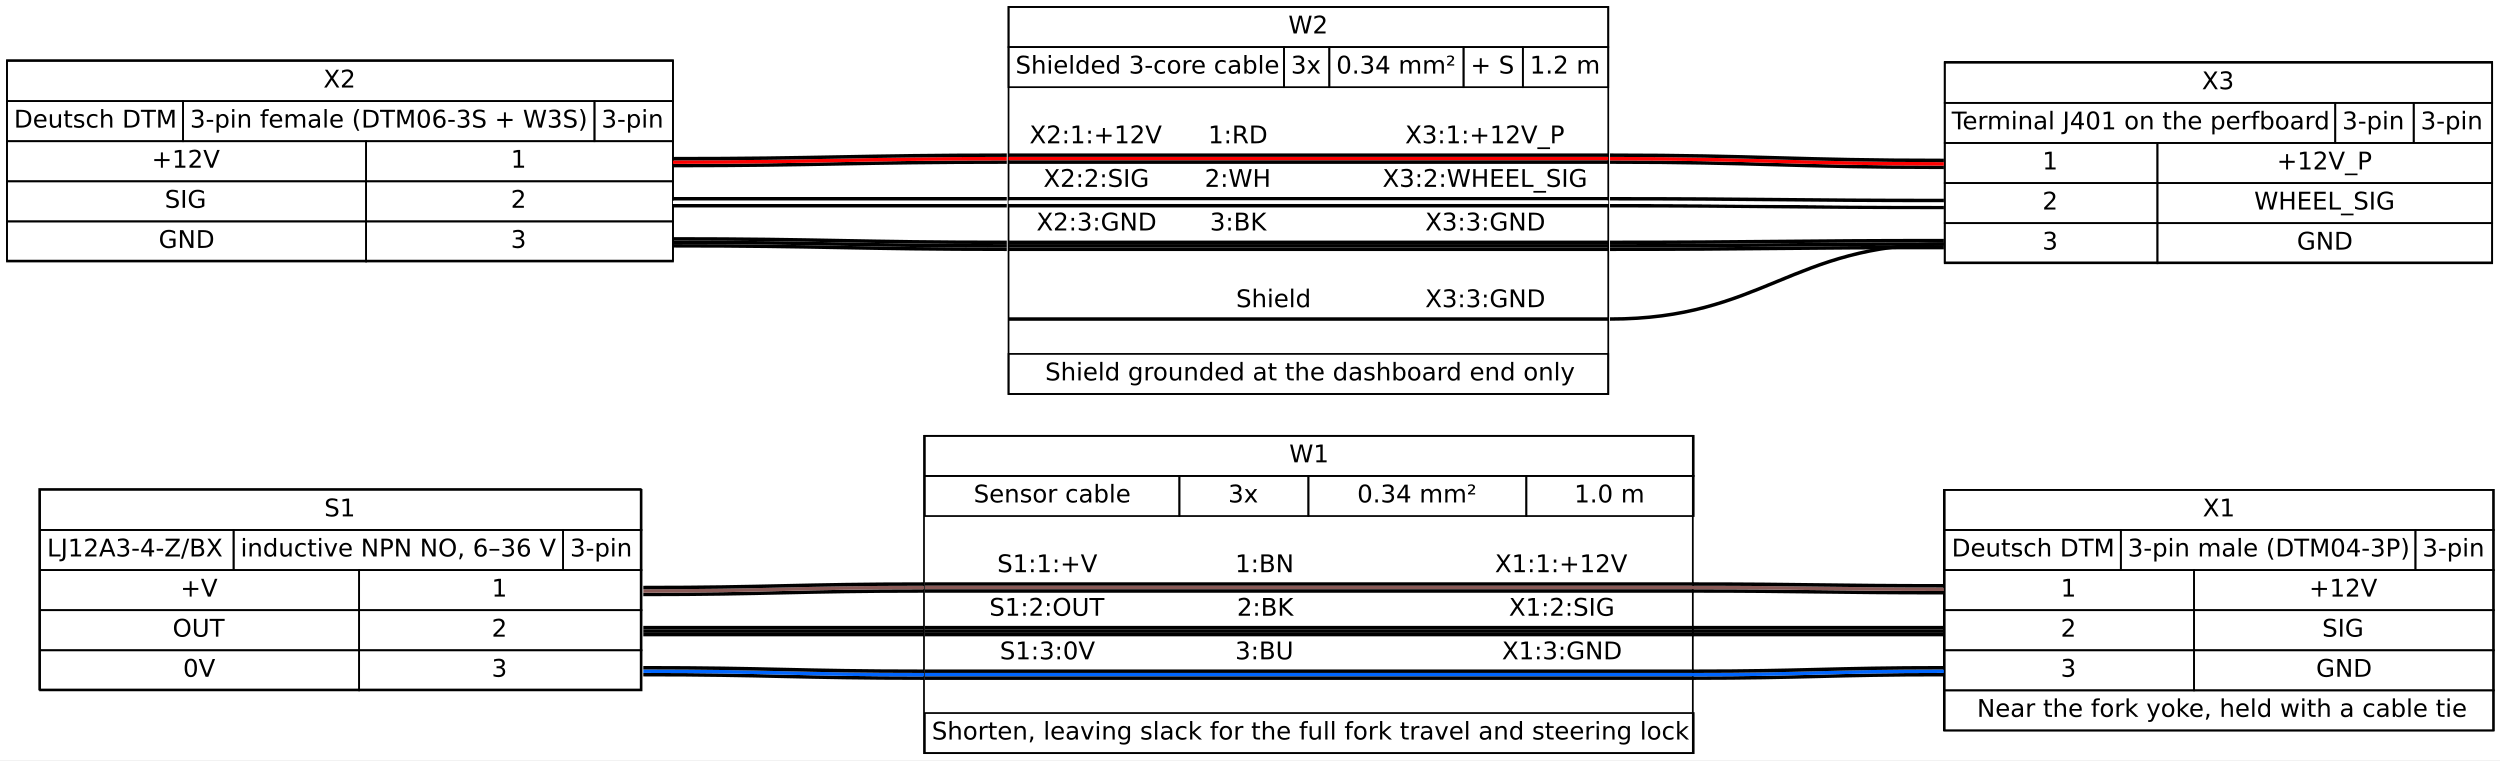
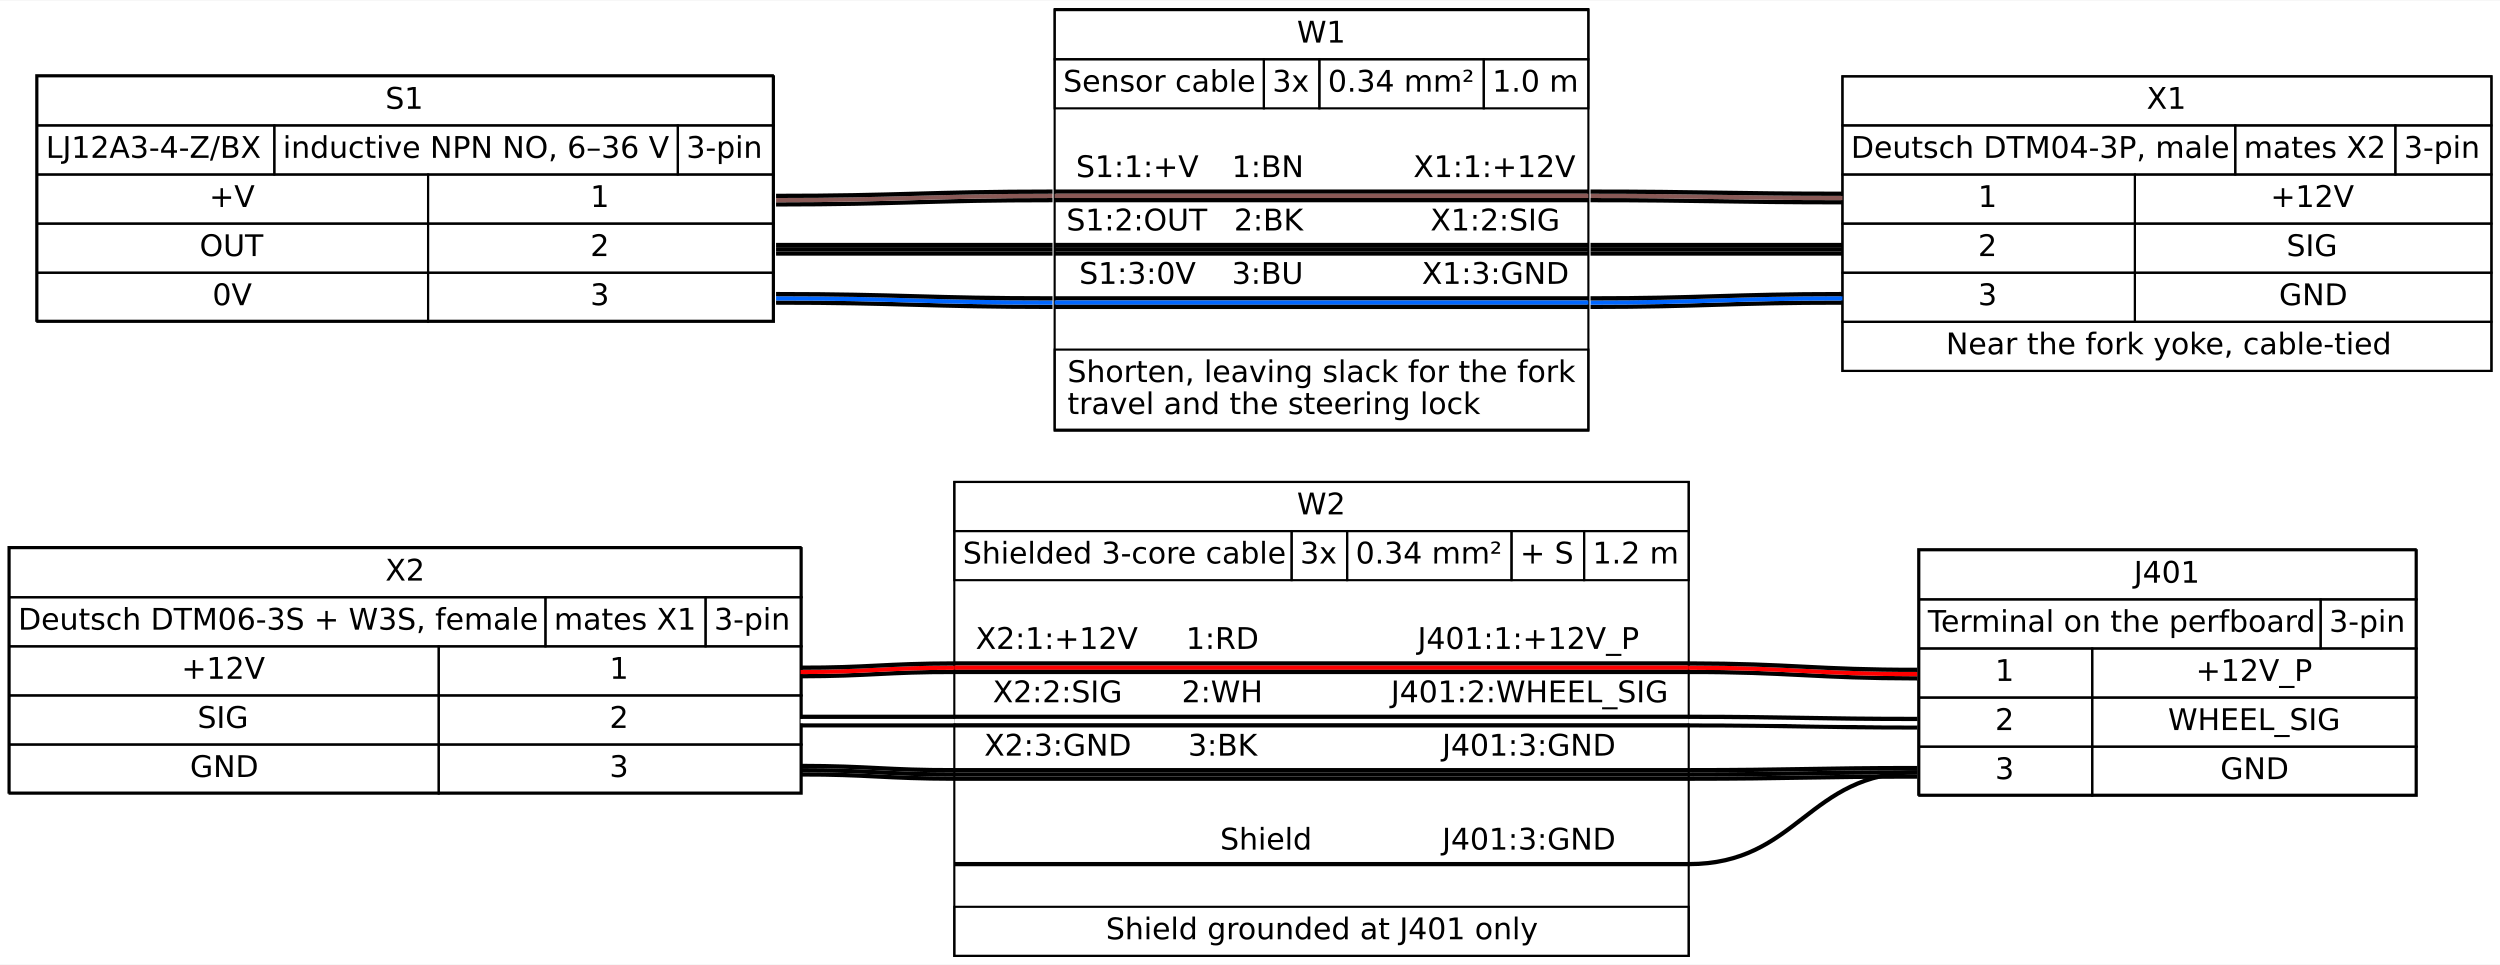
- <svg xmlns="http://www.w3.org/2000/svg" width="1434pt" height="436pt" viewBox="0.00 0.00 1434.00 436.00">
-   <g id="graph0" class="graph" transform="scale(1 1) rotate(0) translate(4 432)">
-     <polygon fill="#ffffff" stroke="transparent" points="-4,4 -4,-432 1430,-432 1430,4 -4,4" />
+ <svg xmlns="http://www.w3.org/2000/svg" width="1171pt" height="452pt" viewBox="0.00 0.00 1171.00 451.50">
+   <g id="graph0" class="graph" transform="scale(1 1) rotate(0) translate(4 447.5)">
+     <polygon fill="#ffffff" stroke="transparent" points="-4,4 -4,-447.5 1167,-447.5 1167,4 -4,4" />
    <g id="node1" class="node">
-       <polygon fill="#ffffff" stroke="black" points="363.5,-151.5 18.5,-151.5 18.5,-36.5 363.5,-36.5 363.5,-151.5" />
-       <polygon fill="none" stroke="black" points="19,-128 19,-151 364,-151 364,-128 19,-128" />
-       <text text-anchor="start" x="182" y="-135.8" font-family="DejaVu Sans" font-size="14.00">S1</text>
-       <polygon fill="none" stroke="black" points="19,-105 19,-128 130,-128 130,-105 19,-105" />
-       <text text-anchor="start" x="23" y="-112.8" font-family="DejaVu Sans" font-size="14.00">LJ12A3-4-Z/BX</text>
-       <polygon fill="none" stroke="black" points="130,-105 130,-128 319,-128 319,-105 130,-105" />
-       <text text-anchor="start" x="134" y="-112.8" font-family="DejaVu Sans" font-size="14.00">inductive NPN NO, 6–36 V</text>
-       <polygon fill="none" stroke="black" points="319,-105 319,-128 364,-128 364,-105 319,-105" />
-       <text text-anchor="start" x="323" y="-112.8" font-family="DejaVu Sans" font-size="14.00">3-pin</text>
-       <polygon fill="none" stroke="black" points="19,-82 19,-105 202,-105 202,-82 19,-82" />
-       <text text-anchor="start" x="99.5" y="-89.8" font-family="DejaVu Sans" font-size="14.00">+V</text>
-       <polygon fill="none" stroke="black" points="202,-82 202,-105 364,-105 364,-82 202,-82" />
-       <text text-anchor="start" x="278" y="-89.8" font-family="DejaVu Sans" font-size="14.00">1</text>
-       <polygon fill="none" stroke="black" points="19,-59 19,-82 202,-82 202,-59 19,-59" />
-       <text text-anchor="start" x="95" y="-66.8" font-family="DejaVu Sans" font-size="14.00">OUT</text>
-       <polygon fill="none" stroke="black" points="202,-59 202,-82 364,-82 364,-59 202,-59" />
-       <text text-anchor="start" x="278" y="-66.8" font-family="DejaVu Sans" font-size="14.00">2</text>
-       <polygon fill="none" stroke="black" points="19,-36 19,-59 202,-59 202,-36 19,-36" />
-       <text text-anchor="start" x="101" y="-43.8" font-family="DejaVu Sans" font-size="14.00">0V</text>
-       <polygon fill="none" stroke="black" points="202,-36 202,-59 364,-59 364,-36 202,-36" />
-       <text text-anchor="start" x="278" y="-43.8" font-family="DejaVu Sans" font-size="14.00">3</text>
+       <polygon fill="#ffffff" stroke="black" points="371,-191.5 0,-191.5 0,-76.5 371,-76.5 371,-191.5" />
+       <polygon fill="none" stroke="black" points="0.5,-168 0.5,-191 371.5,-191 371.5,-168 0.5,-168" />
+       <text text-anchor="start" x="176.5" y="-175.8" font-family="DejaVu Sans" font-size="14.00">X2</text>
+       <polygon fill="none" stroke="black" points="0.5,-145 0.5,-168 251.5,-168 251.5,-145 0.5,-145" />
+       <text text-anchor="start" x="4.5" y="-152.8" font-family="DejaVu Sans" font-size="14.00">Deutsch DTM06-3S + W3S, female</text>
+       <polygon fill="none" stroke="black" points="251.5,-145 251.5,-168 326.5,-168 326.5,-145 251.5,-145" />
+       <text text-anchor="start" x="255.5" y="-152.8" font-family="DejaVu Sans" font-size="14.00">mates X1</text>
+       <polygon fill="none" stroke="black" points="326.5,-145 326.5,-168 371.5,-168 371.5,-145 326.5,-145" />
+       <text text-anchor="start" x="330.5" y="-152.8" font-family="DejaVu Sans" font-size="14.00">3-pin</text>
+       <polygon fill="none" stroke="black" points="0.5,-122 0.5,-145 201.5,-145 201.5,-122 0.5,-122" />
+       <text text-anchor="start" x="81" y="-129.8" font-family="DejaVu Sans" font-size="14.00">+12V</text>
+       <polygon fill="none" stroke="black" points="201.5,-122 201.5,-145 371.5,-145 371.5,-122 201.5,-122" />
+       <text text-anchor="start" x="281.5" y="-129.8" font-family="DejaVu Sans" font-size="14.00">1</text>
+       <polygon fill="none" stroke="black" points="0.5,-99 0.5,-122 201.5,-122 201.5,-99 0.5,-99" />
+       <text text-anchor="start" x="88.5" y="-106.8" font-family="DejaVu Sans" font-size="14.00">SIG</text>
+       <polygon fill="none" stroke="black" points="201.5,-99 201.5,-122 371.5,-122 371.5,-99 201.5,-99" />
+       <text text-anchor="start" x="281.5" y="-106.8" font-family="DejaVu Sans" font-size="14.00">2</text>
+       <polygon fill="none" stroke="black" points="0.5,-76 0.5,-99 201.5,-99 201.5,-76 0.5,-76" />
+       <text text-anchor="start" x="85" y="-83.8" font-family="DejaVu Sans" font-size="14.00">GND</text>
+       <polygon fill="none" stroke="black" points="201.5,-76 201.5,-99 371.5,-99 371.5,-76 201.5,-76" />
+       <text text-anchor="start" x="281.5" y="-83.8" font-family="DejaVu Sans" font-size="14.00">3</text>
    </g>
    <g id="node5" class="node">
-       <polygon fill="#ffffff" stroke="black" points="967,-182 526,-182 526,0 967,0 967,-182" />
-       <polygon fill="none" stroke="black" points="526.5,-159 526.5,-182 967.5,-182 967.5,-159 526.5,-159" />
-       <text text-anchor="start" x="735.5" y="-166.8" font-family="DejaVu Sans" font-size="14.00">W1</text>
-       <polygon fill="none" stroke="black" points="526.5,-136 526.5,-159 672.5,-159 672.5,-136 526.5,-136" />
-       <text text-anchor="start" x="554.5" y="-143.8" font-family="DejaVu Sans" font-size="14.00">Sensor cable</text>
-       <polygon fill="none" stroke="black" points="672.5,-136 672.5,-159 746.5,-159 746.5,-136 672.5,-136" />
-       <text text-anchor="start" x="700.5" y="-143.8" font-family="DejaVu Sans" font-size="14.00">3x</text>
-       <polygon fill="none" stroke="black" points="746.5,-136 746.5,-159 871.5,-159 871.5,-136 746.5,-136" />
-       <text text-anchor="start" x="774.5" y="-143.8" font-family="DejaVu Sans" font-size="14.00">0.34 mm²</text>
-       <polygon fill="none" stroke="black" points="871.5,-136 871.5,-159 967.5,-159 967.5,-136 871.5,-136" />
-       <text text-anchor="start" x="899" y="-143.8" font-family="DejaVu Sans" font-size="14.00">1.0 m</text>
-       <text text-anchor="start" x="594.5" y="-122.8" font-family="DejaVu Sans" font-size="14.00"> </text>
-       <text text-anchor="start" x="568" y="-103.8" font-family="DejaVu Sans" font-size="14.00">S1:1:+V</text>
-       <text text-anchor="start" x="704.5" y="-103.8" font-family="DejaVu Sans" font-size="14.00">     1:BN    </text>
-       <text text-anchor="start" x="853.5" y="-103.8" font-family="DejaVu Sans" font-size="14.00">X1:1:+12V</text>
-       <polygon fill="#000000" stroke="transparent" points="526.5,-96 526.5,-98 967.5,-98 967.5,-96 526.5,-96" />
-       <polygon fill="#895956" stroke="transparent" points="526.5,-94 526.5,-96 967.5,-96 967.5,-94 526.5,-94" />
-       <polygon fill="#000000" stroke="transparent" points="526.5,-92 526.5,-94 967.5,-94 967.5,-92 526.5,-92" />
-       <text text-anchor="start" x="563.5" y="-78.8" font-family="DejaVu Sans" font-size="14.00">S1:2:OUT</text>
-       <text text-anchor="start" x="705.5" y="-78.8" font-family="DejaVu Sans" font-size="14.00">     2:BK    </text>
-       <text text-anchor="start" x="861.5" y="-78.8" font-family="DejaVu Sans" font-size="14.00">X1:2:SIG</text>
-       <polygon fill="#000000" stroke="transparent" points="526.5,-71 526.5,-73 967.5,-73 967.5,-71 526.5,-71" />
-       <polygon fill="#000000" stroke="transparent" points="526.5,-69 526.5,-71 967.5,-71 967.5,-69 526.5,-69" />
-       <polygon fill="#000000" stroke="transparent" points="526.5,-67 526.5,-69 967.5,-69 967.5,-67 526.5,-67" />
-       <text text-anchor="start" x="569.5" y="-53.8" font-family="DejaVu Sans" font-size="14.00">S1:3:0V</text>
-       <text text-anchor="start" x="704.5" y="-53.8" font-family="DejaVu Sans" font-size="14.00">     3:BU    </text>
-       <text text-anchor="start" x="857.5" y="-53.8" font-family="DejaVu Sans" font-size="14.00">X1:3:GND</text>
-       <polygon fill="#000000" stroke="transparent" points="526.5,-46 526.5,-48 967.5,-48 967.5,-46 526.5,-46" />
-       <polygon fill="#0066ff" stroke="transparent" points="526.5,-44 526.5,-46 967.5,-46 967.5,-44 526.5,-44" />
-       <polygon fill="#000000" stroke="transparent" points="526.5,-42 526.5,-44 967.5,-44 967.5,-42 526.5,-42" />
-       <text text-anchor="start" x="594.5" y="-28.8" font-family="DejaVu Sans" font-size="14.00"> </text>
-       <polygon fill="none" stroke="black" points="526.5,0 526.5,-23 967.5,-23 967.5,0 526.5,0" />
-       <text text-anchor="start" x="530.5" y="-7.8" font-family="DejaVu Sans" font-size="14.00">Shorten, leaving slack for the full fork travel and steering lock</text>
+       <polygon fill="#ffffff" stroke="black" points="787,-222 443,-222 443,0 787,0 787,-222" />
+       <polygon fill="none" stroke="black" points="443,-199 443,-222 787,-222 787,-199 443,-199" />
+       <text text-anchor="start" x="603.5" y="-206.8" font-family="DejaVu Sans" font-size="14.00">W2</text>
+       <polygon fill="none" stroke="black" points="443,-176 443,-199 601,-199 601,-176 443,-176" />
+       <text text-anchor="start" x="447" y="-183.8" font-family="DejaVu Sans" font-size="14.00">Shielded 3-core cable</text>
+       <polygon fill="none" stroke="black" points="601,-176 601,-199 627,-199 627,-176 601,-176" />
+       <text text-anchor="start" x="605" y="-183.8" font-family="DejaVu Sans" font-size="14.00">3x</text>
+       <polygon fill="none" stroke="black" points="627,-176 627,-199 704,-199 704,-176 627,-176" />
+       <text text-anchor="start" x="631" y="-183.8" font-family="DejaVu Sans" font-size="14.00">0.34 mm²</text>
+       <polygon fill="none" stroke="black" points="704,-176 704,-199 738,-199 738,-176 704,-176" />
+       <text text-anchor="start" x="708" y="-183.8" font-family="DejaVu Sans" font-size="14.00">+ S</text>
+       <polygon fill="none" stroke="black" points="738,-176 738,-199 787,-199 787,-176 738,-176" />
+       <text text-anchor="start" x="742" y="-183.8" font-family="DejaVu Sans" font-size="14.00">1.2 m</text>
+       <text text-anchor="start" x="489" y="-162.8" font-family="DejaVu Sans" font-size="14.00"> </text>
+       <text text-anchor="start" x="453" y="-143.8" font-family="DejaVu Sans" font-size="14.00">X2:1:+12V</text>
+       <text text-anchor="start" x="551.5" y="-143.8" font-family="DejaVu Sans" font-size="14.00">     1:RD    </text>
+       <text text-anchor="start" x="660" y="-143.8" font-family="DejaVu Sans" font-size="14.00">J401:1:+12V_P</text>
+       <polygon fill="#000000" stroke="transparent" points="443,-136 443,-138 787,-138 787,-136 443,-136" />
+       <polygon fill="#ff0000" stroke="transparent" points="443,-134 443,-136 787,-136 787,-134 443,-134" />
+       <polygon fill="#000000" stroke="transparent" points="443,-132 443,-134 787,-134 787,-132 443,-132" />
+       <text text-anchor="start" x="461" y="-118.8" font-family="DejaVu Sans" font-size="14.00">X2:2:SIG</text>
+       <text text-anchor="start" x="549.5" y="-118.8" font-family="DejaVu Sans" font-size="14.00">     2:WH    </text>
+       <text text-anchor="start" x="647.5" y="-118.8" font-family="DejaVu Sans" font-size="14.00">J401:2:WHEEL_SIG</text>
+       <polygon fill="#000000" stroke="transparent" points="443,-111 443,-113 787,-113 787,-111 443,-111" />
+       <polygon fill="#ffffff" stroke="transparent" points="443,-109 443,-111 787,-111 787,-109 443,-109" />
+       <polygon fill="#000000" stroke="transparent" points="443,-107 443,-109 787,-109 787,-107 443,-107" />
+       <text text-anchor="start" x="457" y="-93.8" font-family="DejaVu Sans" font-size="14.00">X2:3:GND</text>
+       <text text-anchor="start" x="552.5" y="-93.8" font-family="DejaVu Sans" font-size="14.00">     3:BK    </text>
+       <text text-anchor="start" x="671.5" y="-93.8" font-family="DejaVu Sans" font-size="14.00">J401:3:GND</text>
+       <polygon fill="#000000" stroke="transparent" points="443,-86 443,-88 787,-88 787,-86 443,-86" />
+       <polygon fill="#000000" stroke="transparent" points="443,-84 443,-86 787,-86 787,-84 443,-84" />
+       <polygon fill="#000000" stroke="transparent" points="443,-82 443,-84 787,-84 787,-82 443,-82" />
+       <text text-anchor="start" x="489" y="-68.8" font-family="DejaVu Sans" font-size="14.00"> </text>
+       <text text-anchor="start" x="567.5" y="-49.8" font-family="DejaVu Sans" font-size="14.00">Shield</text>
+       <text text-anchor="start" x="671.5" y="-49.8" font-family="DejaVu Sans" font-size="14.00">J401:3:GND</text>
+       <polygon fill="#000000" stroke="transparent" points="443,-42 443,-44 787,-44 787,-42 443,-42" />
+       <text text-anchor="start" x="489" y="-28.8" font-family="DejaVu Sans" font-size="14.00"> </text>
+       <polygon fill="none" stroke="black" points="443,0 443,-23 787,-23 787,0 443,0" />
+       <text text-anchor="start" x="514" y="-7.8" font-family="DejaVu Sans" font-size="14.00">Shield grounded at J401 only</text>
    </g>
    <g id="edge1" class="edge">
-       <path fill="none" stroke="#000000" stroke-width="2" d="M365,-91C436.78,-91.01 454.66,-93.01 526,-93" />
-       <path fill="none" stroke="#895956" stroke-width="2" d="M365,-93C436.56,-93 454.44,-95 526,-95" />
-       <path fill="none" stroke="#000000" stroke-width="2" d="M365,-95C436.34,-94.99 454.22,-96.99 526,-97" />
+       <path fill="none" stroke="#000000" stroke-width="2" d="M371,-131C403.5,-131.06 411.47,-133.06 443,-133" />
+       <path fill="none" stroke="#ff0000" stroke-width="2" d="M371,-133C403.01,-133 410.99,-135 443,-135" />
+       <path fill="none" stroke="#000000" stroke-width="2" d="M371,-135C402.53,-134.94 410.5,-136.94 443,-137" />
    </g>
    <g id="edge3" class="edge">
-       <path fill="none" stroke="#000000" stroke-width="2" d="M365,-68C436.56,-68 454.44,-68 526,-68" />
-       <path fill="none" stroke="#000000" stroke-width="2" d="M365,-70C436.56,-70 454.44,-70 526,-70" />
-       <path fill="none" stroke="#000000" stroke-width="2" d="M365,-72C436.56,-72 454.44,-72 526,-72" />
+       <path fill="none" stroke="#000000" stroke-width="2" d="M371,-108C403,-108 411,-108 443,-108" />
+       <path fill="none" stroke="#ffffff" stroke-width="2" d="M371,-110C403,-110 411,-110 443,-110" />
+       <path fill="none" stroke="#000000" stroke-width="2" d="M371,-112C403,-112 411,-112 443,-112" />
    </g>
    <g id="edge5" class="edge">
-       <path fill="none" stroke="#000000" stroke-width="2" d="M365,-45C436.34,-45.01 454.22,-43.01 526,-43" />
-       <path fill="none" stroke="#0066ff" stroke-width="2" d="M365,-47C436.56,-47 454.44,-45 526,-45" />
-       <path fill="none" stroke="#000000" stroke-width="2" d="M365,-49C436.78,-48.99 454.66,-46.99 526,-47" />
+       <path fill="none" stroke="#000000" stroke-width="2" d="M371,-85C402.53,-85.06 410.5,-83.06 443,-83" />
+       <path fill="none" stroke="#000000" stroke-width="2" d="M371,-87C403.01,-87 410.99,-85 443,-85" />
+       <path fill="none" stroke="#000000" stroke-width="2" d="M371,-89C403.5,-88.94 411.47,-86.94 443,-87" />
    </g>
    <g id="node2" class="node">
-       <polygon fill="#ffffff" stroke="black" points="1426,-151 1111,-151 1111,-13 1426,-13 1426,-151" />
-       <polygon fill="none" stroke="black" points="1111.5,-128 1111.5,-151 1426.5,-151 1426.5,-128 1111.5,-128" />
-       <text text-anchor="start" x="1259.5" y="-135.8" font-family="DejaVu Sans" font-size="14.00">X1</text>
-       <polygon fill="none" stroke="black" points="1111.5,-105 1111.5,-128 1212.5,-128 1212.5,-105 1111.5,-105" />
-       <text text-anchor="start" x="1115.5" y="-112.8" font-family="DejaVu Sans" font-size="14.00">Deutsch DTM</text>
-       <polygon fill="none" stroke="black" points="1212.5,-105 1212.5,-128 1381.5,-128 1381.5,-105 1212.5,-105" />
-       <text text-anchor="start" x="1216.5" y="-112.8" font-family="DejaVu Sans" font-size="14.00">3-pin male (DTM04-3P)</text>
-       <polygon fill="none" stroke="black" points="1381.5,-105 1381.5,-128 1426.5,-128 1426.5,-105 1381.5,-105" />
-       <text text-anchor="start" x="1385.5" y="-112.8" font-family="DejaVu Sans" font-size="14.00">3-pin</text>
-       <polygon fill="none" stroke="black" points="1111.5,-82 1111.5,-105 1254.5,-105 1254.5,-82 1111.5,-82" />
-       <text text-anchor="start" x="1178" y="-89.8" font-family="DejaVu Sans" font-size="14.00">1</text>
-       <polygon fill="none" stroke="black" points="1254.5,-82 1254.5,-105 1426.5,-105 1426.5,-82 1254.5,-82" />
-       <text text-anchor="start" x="1320.5" y="-89.8" font-family="DejaVu Sans" font-size="14.00">+12V</text>
-       <polygon fill="none" stroke="black" points="1111.5,-59 1111.5,-82 1254.5,-82 1254.5,-59 1111.5,-59" />
-       <text text-anchor="start" x="1178" y="-66.8" font-family="DejaVu Sans" font-size="14.00">2</text>
-       <polygon fill="none" stroke="black" points="1254.5,-59 1254.5,-82 1426.5,-82 1426.5,-59 1254.5,-59" />
-       <text text-anchor="start" x="1328" y="-66.8" font-family="DejaVu Sans" font-size="14.00">SIG</text>
-       <polygon fill="none" stroke="black" points="1111.5,-36 1111.5,-59 1254.5,-59 1254.5,-36 1111.5,-36" />
-       <text text-anchor="start" x="1178" y="-43.8" font-family="DejaVu Sans" font-size="14.00">3</text>
-       <polygon fill="none" stroke="black" points="1254.5,-36 1254.5,-59 1426.5,-59 1426.5,-36 1254.5,-36" />
-       <text text-anchor="start" x="1324.5" y="-43.8" font-family="DejaVu Sans" font-size="14.00">GND</text>
-       <polygon fill="none" stroke="black" points="1111.5,-13 1111.5,-36 1426.5,-36 1426.5,-13 1111.5,-13" />
-       <text text-anchor="start" x="1130" y="-20.8" font-family="DejaVu Sans" font-size="14.00">Near the fork yoke, held with a cable tie</text>
+       <polygon fill="#ffffff" stroke="black" points="1127.5,-190.5 894.5,-190.5 894.5,-75.5 1127.5,-75.5 1127.5,-190.5" />
+       <polygon fill="none" stroke="black" points="895,-167 895,-190 1128,-190 1128,-167 895,-167" />
+       <text text-anchor="start" x="995.5" y="-174.8" font-family="DejaVu Sans" font-size="14.00">J401</text>
+       <polygon fill="none" stroke="black" points="895,-144 895,-167 1083,-167 1083,-144 895,-144" />
+       <text text-anchor="start" x="899" y="-151.8" font-family="DejaVu Sans" font-size="14.00">Terminal on the perfboard</text>
+       <polygon fill="none" stroke="black" points="1083,-144 1083,-167 1128,-167 1128,-144 1083,-144" />
+       <text text-anchor="start" x="1087" y="-151.8" font-family="DejaVu Sans" font-size="14.00">3-pin</text>
+       <polygon fill="none" stroke="black" points="895,-121 895,-144 976,-144 976,-121 895,-121" />
+       <text text-anchor="start" x="930.5" y="-128.8" font-family="DejaVu Sans" font-size="14.00">1</text>
+       <polygon fill="none" stroke="black" points="976,-121 976,-144 1128,-144 1128,-121 976,-121" />
+       <text text-anchor="start" x="1024.5" y="-128.8" font-family="DejaVu Sans" font-size="14.00">+12V_P</text>
+       <polygon fill="none" stroke="black" points="895,-98 895,-121 976,-121 976,-98 895,-98" />
+       <text text-anchor="start" x="930.5" y="-105.8" font-family="DejaVu Sans" font-size="14.00">2</text>
+       <polygon fill="none" stroke="black" points="976,-98 976,-121 1128,-121 1128,-98 976,-98" />
+       <text text-anchor="start" x="1011.5" y="-105.8" font-family="DejaVu Sans" font-size="14.00">WHEEL_SIG</text>
+       <polygon fill="none" stroke="black" points="895,-75 895,-98 976,-98 976,-75 895,-75" />
+       <text text-anchor="start" x="930.5" y="-82.8" font-family="DejaVu Sans" font-size="14.00">3</text>
+       <polygon fill="none" stroke="black" points="976,-75 976,-98 1128,-98 1128,-75 976,-75" />
+       <text text-anchor="start" x="1036" y="-82.8" font-family="DejaVu Sans" font-size="14.00">GND</text>
    </g>
    <g id="node3" class="node">
-       <polygon fill="#ffffff" stroke="black" points="382,-397.5 0,-397.5 0,-282.5 382,-282.5 382,-397.5" />
-       <polygon fill="none" stroke="black" points="0,-374 0,-397 382,-397 382,-374 0,-374" />
-       <text text-anchor="start" x="181.5" y="-381.8" font-family="DejaVu Sans" font-size="14.00">X2</text>
-       <polygon fill="none" stroke="black" points="0,-351 0,-374 101,-374 101,-351 0,-351" />
-       <text text-anchor="start" x="4" y="-358.8" font-family="DejaVu Sans" font-size="14.00">Deutsch DTM</text>
-       <polygon fill="none" stroke="black" points="101,-351 101,-374 337,-374 337,-351 101,-351" />
-       <text text-anchor="start" x="105" y="-358.8" font-family="DejaVu Sans" font-size="14.00">3-pin female (DTM06-3S + W3S)</text>
-       <polygon fill="none" stroke="black" points="337,-351 337,-374 382,-374 382,-351 337,-351" />
-       <text text-anchor="start" x="341" y="-358.8" font-family="DejaVu Sans" font-size="14.00">3-pin</text>
-       <polygon fill="none" stroke="black" points="0,-328 0,-351 206,-351 206,-328 0,-328" />
-       <text text-anchor="start" x="83" y="-335.8" font-family="DejaVu Sans" font-size="14.00">+12V</text>
-       <polygon fill="none" stroke="black" points="206,-328 206,-351 382,-351 382,-328 206,-328" />
-       <text text-anchor="start" x="289" y="-335.8" font-family="DejaVu Sans" font-size="14.00">1</text>
-       <polygon fill="none" stroke="black" points="0,-305 0,-328 206,-328 206,-305 0,-305" />
-       <text text-anchor="start" x="90.5" y="-312.8" font-family="DejaVu Sans" font-size="14.00">SIG</text>
-       <polygon fill="none" stroke="black" points="206,-305 206,-328 382,-328 382,-305 206,-305" />
-       <text text-anchor="start" x="289" y="-312.8" font-family="DejaVu Sans" font-size="14.00">2</text>
-       <polygon fill="none" stroke="black" points="0,-282 0,-305 206,-305 206,-282 0,-282" />
-       <text text-anchor="start" x="87" y="-289.8" font-family="DejaVu Sans" font-size="14.00">GND</text>
-       <polygon fill="none" stroke="black" points="206,-282 206,-305 382,-305 382,-282 206,-282" />
-       <text text-anchor="start" x="289" y="-289.8" font-family="DejaVu Sans" font-size="14.00">3</text>
+       <polygon fill="#ffffff" stroke="black" points="358,-412.5 13,-412.5 13,-297.5 358,-297.5 358,-412.5" />
+       <polygon fill="none" stroke="black" points="13.5,-389 13.5,-412 358.5,-412 358.5,-389 13.5,-389" />
+       <text text-anchor="start" x="176.5" y="-396.8" font-family="DejaVu Sans" font-size="14.00">S1</text>
+       <polygon fill="none" stroke="black" points="13.5,-366 13.5,-389 124.5,-389 124.5,-366 13.5,-366" />
+       <text text-anchor="start" x="17.5" y="-373.8" font-family="DejaVu Sans" font-size="14.00">LJ12A3-4-Z/BX</text>
+       <polygon fill="none" stroke="black" points="124.5,-366 124.5,-389 313.5,-389 313.5,-366 124.5,-366" />
+       <text text-anchor="start" x="128.5" y="-373.8" font-family="DejaVu Sans" font-size="14.00">inductive NPN NO, 6–36 V</text>
+       <polygon fill="none" stroke="black" points="313.5,-366 313.5,-389 358.5,-389 358.5,-366 313.5,-366" />
+       <text text-anchor="start" x="317.5" y="-373.8" font-family="DejaVu Sans" font-size="14.00">3-pin</text>
+       <polygon fill="none" stroke="black" points="13.5,-343 13.5,-366 196.5,-366 196.5,-343 13.5,-343" />
+       <text text-anchor="start" x="94" y="-350.8" font-family="DejaVu Sans" font-size="14.00">+V</text>
+       <polygon fill="none" stroke="black" points="196.5,-343 196.5,-366 358.5,-366 358.5,-343 196.5,-343" />
+       <text text-anchor="start" x="272.5" y="-350.8" font-family="DejaVu Sans" font-size="14.00">1</text>
+       <polygon fill="none" stroke="black" points="13.5,-320 13.5,-343 196.5,-343 196.5,-320 13.5,-320" />
+       <text text-anchor="start" x="89.5" y="-327.8" font-family="DejaVu Sans" font-size="14.00">OUT</text>
+       <polygon fill="none" stroke="black" points="196.5,-320 196.5,-343 358.5,-343 358.5,-320 196.5,-320" />
+       <text text-anchor="start" x="272.5" y="-327.8" font-family="DejaVu Sans" font-size="14.00">2</text>
+       <polygon fill="none" stroke="black" points="13.5,-297 13.5,-320 196.5,-320 196.5,-297 13.5,-297" />
+       <text text-anchor="start" x="95.5" y="-304.8" font-family="DejaVu Sans" font-size="14.00">0V</text>
+       <polygon fill="none" stroke="black" points="196.5,-297 196.5,-320 358.5,-320 358.5,-297 196.5,-297" />
+       <text text-anchor="start" x="272.5" y="-304.8" font-family="DejaVu Sans" font-size="14.00">3</text>
    </g>
    <g id="node6" class="node">
-       <polygon fill="#ffffff" stroke="black" points="918.5,-428 574.5,-428 574.5,-206 918.5,-206 918.5,-428" />
-       <polygon fill="none" stroke="black" points="574.5,-405 574.5,-428 918.5,-428 918.5,-405 574.5,-405" />
-       <text text-anchor="start" x="735" y="-412.8" font-family="DejaVu Sans" font-size="14.00">W2</text>
-       <polygon fill="none" stroke="black" points="574.5,-382 574.5,-405 732.5,-405 732.5,-382 574.5,-382" />
-       <text text-anchor="start" x="578.5" y="-389.8" font-family="DejaVu Sans" font-size="14.00">Shielded 3-core cable</text>
-       <polygon fill="none" stroke="black" points="732.5,-382 732.5,-405 758.5,-405 758.5,-382 732.5,-382" />
-       <text text-anchor="start" x="736.5" y="-389.8" font-family="DejaVu Sans" font-size="14.00">3x</text>
-       <polygon fill="none" stroke="black" points="758.5,-382 758.5,-405 835.5,-405 835.5,-382 758.5,-382" />
-       <text text-anchor="start" x="762.5" y="-389.8" font-family="DejaVu Sans" font-size="14.00">0.34 mm²</text>
-       <polygon fill="none" stroke="black" points="835.5,-382 835.5,-405 869.5,-405 869.5,-382 835.5,-382" />
-       <text text-anchor="start" x="839.5" y="-389.8" font-family="DejaVu Sans" font-size="14.00">+ S</text>
-       <polygon fill="none" stroke="black" points="869.5,-382 869.5,-405 918.5,-405 918.5,-382 869.5,-382" />
-       <text text-anchor="start" x="873.5" y="-389.8" font-family="DejaVu Sans" font-size="14.00">1.2 m</text>
-       <text text-anchor="start" x="622.5" y="-368.8" font-family="DejaVu Sans" font-size="14.00"> </text>
-       <text text-anchor="start" x="586.5" y="-349.8" font-family="DejaVu Sans" font-size="14.00">X2:1:+12V</text>
-       <text text-anchor="start" x="689" y="-349.8" font-family="DejaVu Sans" font-size="14.00">     1:RD    </text>
-       <text text-anchor="start" x="802" y="-349.8" font-family="DejaVu Sans" font-size="14.00">X3:1:+12V_P</text>
-       <polygon fill="#000000" stroke="transparent" points="574.5,-342 574.5,-344 918.5,-344 918.5,-342 574.5,-342" />
-       <polygon fill="#ff0000" stroke="transparent" points="574.5,-340 574.5,-342 918.5,-342 918.5,-340 574.5,-340" />
-       <polygon fill="#000000" stroke="transparent" points="574.5,-338 574.5,-340 918.5,-340 918.5,-338 574.5,-338" />
-       <text text-anchor="start" x="594.5" y="-324.8" font-family="DejaVu Sans" font-size="14.00">X2:2:SIG</text>
-       <text text-anchor="start" x="687" y="-324.8" font-family="DejaVu Sans" font-size="14.00">     2:WH    </text>
-       <text text-anchor="start" x="789" y="-324.8" font-family="DejaVu Sans" font-size="14.00">X3:2:WHEEL_SIG</text>
-       <polygon fill="#000000" stroke="transparent" points="574.5,-317 574.5,-319 918.5,-319 918.5,-317 574.5,-317" />
-       <polygon fill="#ffffff" stroke="transparent" points="574.5,-315 574.5,-317 918.5,-317 918.5,-315 574.5,-315" />
-       <polygon fill="#000000" stroke="transparent" points="574.5,-313 574.5,-315 918.5,-315 918.5,-313 574.5,-313" />
-       <text text-anchor="start" x="590.5" y="-299.8" font-family="DejaVu Sans" font-size="14.00">X2:3:GND</text>
-       <text text-anchor="start" x="690" y="-299.8" font-family="DejaVu Sans" font-size="14.00">     3:BK    </text>
-       <text text-anchor="start" x="813.5" y="-299.8" font-family="DejaVu Sans" font-size="14.00">X3:3:GND</text>
-       <polygon fill="#000000" stroke="transparent" points="574.5,-292 574.5,-294 918.5,-294 918.5,-292 574.5,-292" />
-       <polygon fill="#000000" stroke="transparent" points="574.5,-290 574.5,-292 918.5,-292 918.5,-290 574.5,-290" />
-       <polygon fill="#000000" stroke="transparent" points="574.5,-288 574.5,-290 918.5,-290 918.5,-288 574.5,-288" />
-       <text text-anchor="start" x="622.5" y="-274.8" font-family="DejaVu Sans" font-size="14.00"> </text>
-       <text text-anchor="start" x="705" y="-255.8" font-family="DejaVu Sans" font-size="14.00">Shield</text>
-       <text text-anchor="start" x="813.5" y="-255.8" font-family="DejaVu Sans" font-size="14.00">X3:3:GND</text>
-       <polygon fill="#000000" stroke="transparent" points="574.5,-248 574.5,-250 918.5,-250 918.5,-248 574.5,-248" />
-       <text text-anchor="start" x="622.5" y="-234.8" font-family="DejaVu Sans" font-size="14.00"> </text>
-       <polygon fill="none" stroke="black" points="574.5,-206 574.5,-229 918.5,-229 918.5,-206 574.5,-206" />
-       <text text-anchor="start" x="595.5" y="-213.8" font-family="DejaVu Sans" font-size="14.00">Shield grounded at the dashboard end only</text>
+       <polygon fill="#ffffff" stroke="black" points="740,-443.5 490,-443.5 490,-246.5 740,-246.5 740,-443.5" />
+       <polygon fill="none" stroke="black" points="490,-420 490,-443 740,-443 740,-420 490,-420" />
+       <text text-anchor="start" x="603.5" y="-427.8" font-family="DejaVu Sans" font-size="14.00">W1</text>
+       <polygon fill="none" stroke="black" points="490,-397 490,-420 588,-420 588,-397 490,-397" />
+       <text text-anchor="start" x="494" y="-404.8" font-family="DejaVu Sans" font-size="14.00">Sensor cable</text>
+       <polygon fill="none" stroke="black" points="588,-397 588,-420 614,-420 614,-397 588,-397" />
+       <text text-anchor="start" x="592" y="-404.8" font-family="DejaVu Sans" font-size="14.00">3x</text>
+       <polygon fill="none" stroke="black" points="614,-397 614,-420 691,-420 691,-397 614,-397" />
+       <text text-anchor="start" x="618" y="-404.8" font-family="DejaVu Sans" font-size="14.00">0.34 mm²</text>
+       <polygon fill="none" stroke="black" points="691,-397 691,-420 740,-420 740,-397 691,-397" />
+       <text text-anchor="start" x="695" y="-404.8" font-family="DejaVu Sans" font-size="14.00">1.0 m</text>
+       <text text-anchor="start" x="526.5" y="-383.8" font-family="DejaVu Sans" font-size="14.00"> </text>
+       <text text-anchor="start" x="500" y="-364.8" font-family="DejaVu Sans" font-size="14.00">S1:1:+V</text>
+       <text text-anchor="start" x="573" y="-364.8" font-family="DejaVu Sans" font-size="14.00">     1:BN    </text>
+       <text text-anchor="start" x="658" y="-364.8" font-family="DejaVu Sans" font-size="14.00">X1:1:+12V</text>
+       <polygon fill="#000000" stroke="transparent" points="490,-357 490,-359 740,-359 740,-357 490,-357" />
+       <polygon fill="#895956" stroke="transparent" points="490,-355 490,-357 740,-357 740,-355 490,-355" />
+       <polygon fill="#000000" stroke="transparent" points="490,-353 490,-355 740,-355 740,-353 490,-353" />
+       <text text-anchor="start" x="495.5" y="-339.8" font-family="DejaVu Sans" font-size="14.00">S1:2:OUT</text>
+       <text text-anchor="start" x="574" y="-339.8" font-family="DejaVu Sans" font-size="14.00">     2:BK    </text>
+       <text text-anchor="start" x="666" y="-339.8" font-family="DejaVu Sans" font-size="14.00">X1:2:SIG</text>
+       <polygon fill="#000000" stroke="transparent" points="490,-332 490,-334 740,-334 740,-332 490,-332" />
+       <polygon fill="#000000" stroke="transparent" points="490,-330 490,-332 740,-332 740,-330 490,-330" />
+       <polygon fill="#000000" stroke="transparent" points="490,-328 490,-330 740,-330 740,-328 490,-328" />
+       <text text-anchor="start" x="501.5" y="-314.8" font-family="DejaVu Sans" font-size="14.00">S1:3:0V</text>
+       <text text-anchor="start" x="573" y="-314.8" font-family="DejaVu Sans" font-size="14.00">     3:BU    </text>
+       <text text-anchor="start" x="662" y="-314.8" font-family="DejaVu Sans" font-size="14.00">X1:3:GND</text>
+       <polygon fill="#000000" stroke="transparent" points="490,-307 490,-309 740,-309 740,-307 490,-307" />
+       <polygon fill="#0066ff" stroke="transparent" points="490,-305 490,-307 740,-307 740,-305 490,-305" />
+       <polygon fill="#000000" stroke="transparent" points="490,-303 490,-305 740,-305 740,-303 490,-303" />
+       <text text-anchor="start" x="526.5" y="-289.8" font-family="DejaVu Sans" font-size="14.00"> </text>
+       <polygon fill="none" stroke="black" points="490,-246 490,-284 740,-284 740,-246 490,-246" />
+       <text text-anchor="start" x="496" y="-268.8" font-family="DejaVu Sans" font-size="14.00">Shorten, leaving slack for the fork</text>
+       <text text-anchor="start" x="496" y="-253.8" font-family="DejaVu Sans" font-size="14.00">travel and the steering lock</text>
+     </g>
+     <g id="edge8" class="edge">
+       <path fill="none" stroke="#000000" stroke-width="2" d="M359.5,-352C417.34,-352.02 431.71,-354.02 489,-354" />
+       <path fill="none" stroke="#895956" stroke-width="2" d="M359.5,-354C417.06,-354 431.44,-356 489,-356" />
+       <path fill="none" stroke="#000000" stroke-width="2" d="M359.5,-356C416.79,-355.98 431.16,-357.98 489,-358" />
+     </g>
+     <g id="edge10" class="edge">
+       <path fill="none" stroke="#000000" stroke-width="2" d="M359.5,-329C417.06,-329 431.44,-329 489,-329" />
+       <path fill="none" stroke="#000000" stroke-width="2" d="M359.5,-331C417.06,-331 431.44,-331 489,-331" />
+       <path fill="none" stroke="#000000" stroke-width="2" d="M359.5,-333C417.06,-333 431.44,-333 489,-333" />
+     </g>
+     <g id="edge12" class="edge">
+       <path fill="none" stroke="#000000" stroke-width="2" d="M359.5,-306C416.79,-306.02 431.16,-304.02 489,-304" />
+       <path fill="none" stroke="#0066ff" stroke-width="2" d="M359.5,-308C417.06,-308 431.44,-306 489,-306" />
+       <path fill="none" stroke="#000000" stroke-width="2" d="M359.5,-310C417.34,-309.98 431.71,-307.98 489,-308" />
+     </g>
+     <g id="node4" class="node">
+       <polygon fill="#ffffff" stroke="black" points="1163,-412 859,-412 859,-274 1163,-274 1163,-412" />
+       <polygon fill="none" stroke="black" points="859,-389 859,-412 1163,-412 1163,-389 859,-389" />
+       <text text-anchor="start" x="1001.5" y="-396.8" font-family="DejaVu Sans" font-size="14.00">X1</text>
+       <polygon fill="none" stroke="black" points="859,-366 859,-389 1043,-389 1043,-366 859,-366" />
+       <text text-anchor="start" x="863" y="-373.8" font-family="DejaVu Sans" font-size="14.00">Deutsch DTM04-3P, male</text>
+       <polygon fill="none" stroke="black" points="1043,-366 1043,-389 1118,-389 1118,-366 1043,-366" />
+       <text text-anchor="start" x="1047" y="-373.8" font-family="DejaVu Sans" font-size="14.00">mates X2</text>
+       <polygon fill="none" stroke="black" points="1118,-366 1118,-389 1163,-389 1163,-366 1118,-366" />
+       <text text-anchor="start" x="1122" y="-373.8" font-family="DejaVu Sans" font-size="14.00">3-pin</text>
+       <polygon fill="none" stroke="black" points="859,-343 859,-366 996,-366 996,-343 859,-343" />
+       <text text-anchor="start" x="922.5" y="-350.8" font-family="DejaVu Sans" font-size="14.00">1</text>
+       <polygon fill="none" stroke="black" points="996,-343 996,-366 1163,-366 1163,-343 996,-343" />
+       <text text-anchor="start" x="1059.5" y="-350.8" font-family="DejaVu Sans" font-size="14.00">+12V</text>
+       <polygon fill="none" stroke="black" points="859,-320 859,-343 996,-343 996,-320 859,-320" />
+       <text text-anchor="start" x="922.5" y="-327.8" font-family="DejaVu Sans" font-size="14.00">2</text>
+       <polygon fill="none" stroke="black" points="996,-320 996,-343 1163,-343 1163,-320 996,-320" />
+       <text text-anchor="start" x="1067" y="-327.8" font-family="DejaVu Sans" font-size="14.00">SIG</text>
+       <polygon fill="none" stroke="black" points="859,-297 859,-320 996,-320 996,-297 859,-297" />
+       <text text-anchor="start" x="922.5" y="-304.8" font-family="DejaVu Sans" font-size="14.00">3</text>
+       <polygon fill="none" stroke="black" points="996,-297 996,-320 1163,-320 1163,-297 996,-297" />
+       <text text-anchor="start" x="1063.5" y="-304.8" font-family="DejaVu Sans" font-size="14.00">GND</text>
+       <polygon fill="none" stroke="black" points="859,-274 859,-297 1163,-297 1163,-274 859,-274" />
+       <text text-anchor="start" x="907.5" y="-281.8" font-family="DejaVu Sans" font-size="14.00">Near the fork yoke, cable-tied</text>
+     </g>
+     <g id="edge2" class="edge">
+       <path fill="none" stroke="#000000" stroke-width="2" d="M787,-133C834.08,-133.06 845.93,-130.06 894,-130" />
+       <path fill="none" stroke="#ff0000" stroke-width="2" d="M787,-135C834.57,-135 846.43,-132 894,-132" />
+       <path fill="none" stroke="#000000" stroke-width="2" d="M787,-137C835.07,-136.94 846.92,-133.94 894,-134" />
+     </g>
+     <g id="edge4" class="edge">
+       <path fill="none" stroke="#000000" stroke-width="2" d="M787,-108C834.39,-108.01 846.27,-107.01 894,-107" />
+       <path fill="none" stroke="#ffffff" stroke-width="2" d="M787,-110C834.56,-110 846.44,-109 894,-109" />
+       <path fill="none" stroke="#000000" stroke-width="2" d="M787,-112C834.73,-111.99 846.61,-110.99 894,-111" />
+     </g>
+     <g id="edge6" class="edge">
+       <path fill="none" stroke="#000000" stroke-width="2" d="M787,-83C834.73,-83.01 846.61,-84.01 894,-84" />
+       <path fill="none" stroke="#000000" stroke-width="2" d="M787,-85C834.56,-85 846.44,-86 894,-86" />
+       <path fill="none" stroke="#000000" stroke-width="2" d="M787,-87C834.39,-86.99 846.27,-87.99 894,-88" />
    </g>
    <g id="edge7" class="edge">
-       <path fill="none" stroke="#000000" stroke-width="2" d="M382,-337C467.3,-337.01 488.57,-339.01 573.5,-339" />
-       <path fill="none" stroke="#ff0000" stroke-width="2" d="M382,-339C467.12,-339 488.38,-341 573.5,-341" />
-       <path fill="none" stroke="#000000" stroke-width="2" d="M382,-341C466.93,-340.99 488.2,-342.99 573.5,-343" />
+       <path fill="none" stroke="#000000" stroke-width="2" d="M787,-43C838.25,-43 842.75,-86 894,-86" />
    </g>
    <g id="edge9" class="edge">
-       <path fill="none" stroke="#000000" stroke-width="2" d="M382,-314C467.11,-314 488.39,-314 573.5,-314" />
-       <path fill="none" stroke="#ffffff" stroke-width="2" d="M382,-316C467.11,-316 488.39,-316 573.5,-316" />
-       <path fill="none" stroke="#000000" stroke-width="2" d="M382,-318C467.11,-318 488.39,-318 573.5,-318" />
+       <path fill="none" stroke="#000000" stroke-width="2" d="M741,-354C793.29,-354.01 806.4,-353.01 859,-353" />
+       <path fill="none" stroke="#895956" stroke-width="2" d="M741,-356C793.45,-356 806.55,-355 859,-355" />
+       <path fill="none" stroke="#000000" stroke-width="2" d="M741,-358C793.6,-357.99 806.71,-356.99 859,-357" />
    </g>
    <g id="edge11" class="edge">
-       <path fill="none" stroke="#000000" stroke-width="2" d="M382,-291C466.93,-291.01 488.2,-289.01 573.5,-289" />
-       <path fill="none" stroke="#000000" stroke-width="2" d="M382,-293C467.12,-293 488.38,-291 573.5,-291" />
-       <path fill="none" stroke="#000000" stroke-width="2" d="M382,-295C467.3,-294.99 488.57,-292.99 573.5,-293" />
-     </g>
-     <g id="node4" class="node">
-       <polygon fill="#ffffff" stroke="black" points="1425.5,-396.5 1111.5,-396.5 1111.5,-281.5 1425.5,-281.5 1425.5,-396.5" />
-       <polygon fill="none" stroke="black" points="1111.5,-373 1111.5,-396 1425.5,-396 1425.5,-373 1111.5,-373" />
-       <text text-anchor="start" x="1259" y="-380.8" font-family="DejaVu Sans" font-size="14.00">X3</text>
-       <polygon fill="none" stroke="black" points="1111.5,-350 1111.5,-373 1335.5,-373 1335.5,-350 1111.5,-350" />
-       <text text-anchor="start" x="1115.5" y="-357.8" font-family="DejaVu Sans" font-size="14.00">Terminal J401 on the perfboard</text>
-       <polygon fill="none" stroke="black" points="1335.5,-350 1335.5,-373 1380.5,-373 1380.5,-350 1335.5,-350" />
-       <text text-anchor="start" x="1339.5" y="-357.8" font-family="DejaVu Sans" font-size="14.00">3-pin</text>
-       <polygon fill="none" stroke="black" points="1380.5,-350 1380.5,-373 1425.5,-373 1425.5,-350 1380.5,-350" />
-       <text text-anchor="start" x="1384.5" y="-357.8" font-family="DejaVu Sans" font-size="14.00">3-pin</text>
-       <polygon fill="none" stroke="black" points="1111.5,-327 1111.5,-350 1233.5,-350 1233.5,-327 1111.5,-327" />
-       <text text-anchor="start" x="1167.5" y="-334.8" font-family="DejaVu Sans" font-size="14.00">1</text>
-       <polygon fill="none" stroke="black" points="1233.5,-327 1233.5,-350 1425.5,-350 1425.5,-327 1233.5,-327" />
-       <text text-anchor="start" x="1302" y="-334.8" font-family="DejaVu Sans" font-size="14.00">+12V_P</text>
-       <polygon fill="none" stroke="black" points="1111.5,-304 1111.5,-327 1233.5,-327 1233.5,-304 1111.5,-304" />
-       <text text-anchor="start" x="1167.5" y="-311.8" font-family="DejaVu Sans" font-size="14.00">2</text>
-       <polygon fill="none" stroke="black" points="1233.5,-304 1233.5,-327 1425.5,-327 1425.5,-304 1233.5,-304" />
-       <text text-anchor="start" x="1289" y="-311.8" font-family="DejaVu Sans" font-size="14.00">WHEEL_SIG</text>
-       <polygon fill="none" stroke="black" points="1111.5,-281 1111.5,-304 1233.5,-304 1233.5,-281 1111.5,-281" />
-       <text text-anchor="start" x="1167.5" y="-288.8" font-family="DejaVu Sans" font-size="14.00">3</text>
-       <polygon fill="none" stroke="black" points="1233.5,-281 1233.5,-304 1425.5,-304 1425.5,-281 1233.5,-281" />
-       <text text-anchor="start" x="1313.5" y="-288.8" font-family="DejaVu Sans" font-size="14.00">GND</text>
-     </g>
-     <g id="edge2" class="edge">
-       <path fill="none" stroke="#000000" stroke-width="2" d="M967,-93C1030.88,-93 1046.87,-92 1111,-92" />
-       <path fill="none" stroke="#895956" stroke-width="2" d="M967,-95C1031,-95 1047,-94 1111,-94" />
-       <path fill="none" stroke="#000000" stroke-width="2" d="M967,-97C1031.13,-97 1047.12,-96 1111,-96" />
-     </g>
-     <g id="edge4" class="edge">
-       <path fill="none" stroke="#000000" stroke-width="2" d="M967,-68C1031,-68 1047,-68 1111,-68" />
-       <path fill="none" stroke="#000000" stroke-width="2" d="M967,-70C1031,-70 1047,-70 1111,-70" />
-       <path fill="none" stroke="#000000" stroke-width="2" d="M967,-72C1031,-72 1047,-72 1111,-72" />
-     </g>
-     <g id="edge6" class="edge">
-       <path fill="none" stroke="#000000" stroke-width="2" d="M967,-43C1031.25,-43.02 1047.24,-45.02 1111,-45" />
-       <path fill="none" stroke="#0066ff" stroke-width="2" d="M967,-45C1031.01,-45 1046.99,-47 1111,-47" />
-       <path fill="none" stroke="#000000" stroke-width="2" d="M967,-47C1030.76,-46.98 1046.75,-48.98 1111,-49" />
-     </g>
-     <g id="edge8" class="edge">
-       <path fill="none" stroke="#000000" stroke-width="2" d="M919.5,-339C1004.34,-339.02 1025.6,-336.02 1111,-336" />
-       <path fill="none" stroke="#ff0000" stroke-width="2" d="M919.5,-341C1004.62,-341 1025.88,-338 1111,-338" />
-       <path fill="none" stroke="#000000" stroke-width="2" d="M919.5,-343C1004.9,-342.98 1026.16,-339.98 1111,-340" />
-     </g>
-     <g id="edge10" class="edge">
-       <path fill="none" stroke="#000000" stroke-width="2" d="M919.5,-314C1004.52,-314 1025.79,-313 1111,-313" />
-       <path fill="none" stroke="#ffffff" stroke-width="2" d="M919.5,-316C1004.61,-316 1025.89,-315 1111,-315" />
-       <path fill="none" stroke="#000000" stroke-width="2" d="M919.5,-318C1004.71,-318 1025.98,-317 1111,-317" />
-     </g>
-     <g id="edge12" class="edge">
-       <path fill="none" stroke="#000000" stroke-width="2" d="M919.5,-289C1004.71,-289 1025.98,-290 1111,-290" />
-       <path fill="none" stroke="#000000" stroke-width="2" d="M919.5,-291C1004.61,-291 1025.89,-292 1111,-292" />
-       <path fill="none" stroke="#000000" stroke-width="2" d="M919.5,-293C1004.52,-293 1025.79,-294 1111,-294" />
+       <path fill="none" stroke="#000000" stroke-width="2" d="M741,-329C793.44,-329 806.56,-329 859,-329" />
+       <path fill="none" stroke="#000000" stroke-width="2" d="M741,-331C793.44,-331 806.56,-331 859,-331" />
+       <path fill="none" stroke="#000000" stroke-width="2" d="M741,-333C793.44,-333 806.56,-333 859,-333" />
    </g>
    <g id="edge13" class="edge">
-       <path fill="none" stroke="#000000" stroke-width="2" d="M919.5,-249C1006.73,-249 1023.77,-292 1111,-292" />
+       <path fill="none" stroke="#000000" stroke-width="2" d="M741,-304C793.75,-304.02 806.85,-306.02 859,-306" />
+       <path fill="none" stroke="#0066ff" stroke-width="2" d="M741,-306C793.45,-306 806.55,-308 859,-308" />
+       <path fill="none" stroke="#000000" stroke-width="2" d="M741,-308C793.15,-307.98 806.25,-309.98 859,-310" />
    </g>
  </g>
</svg>
